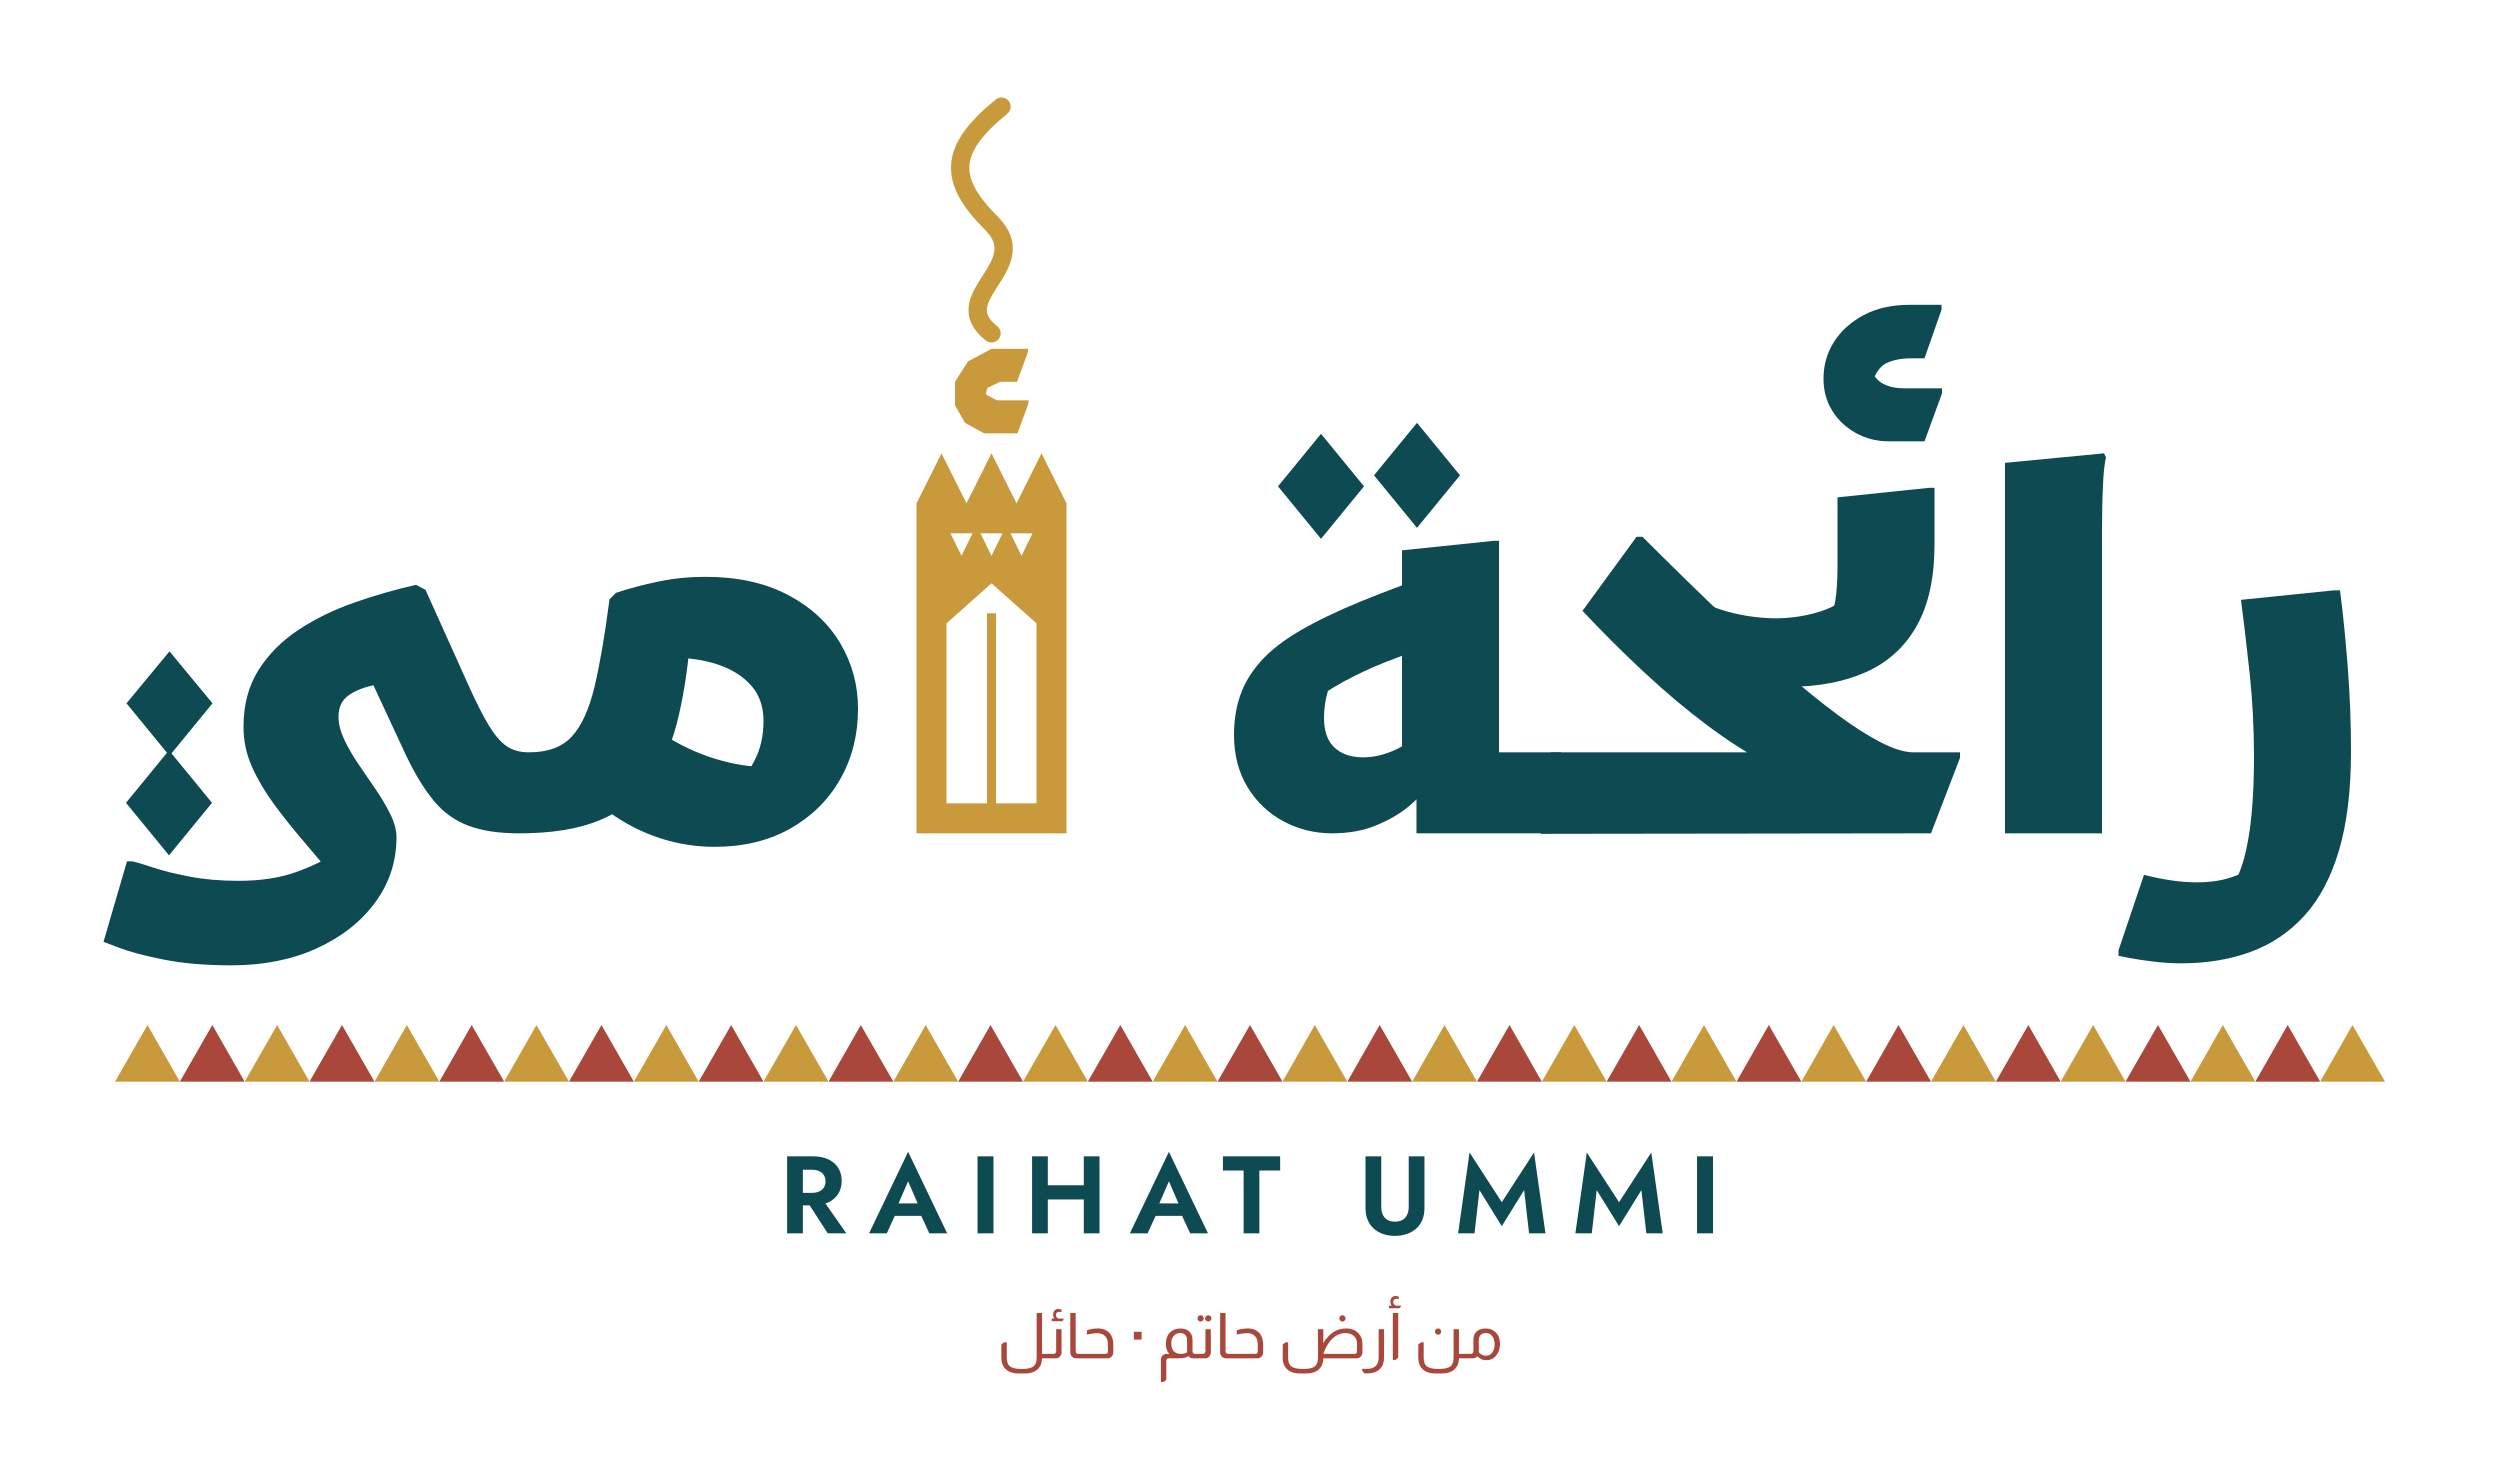
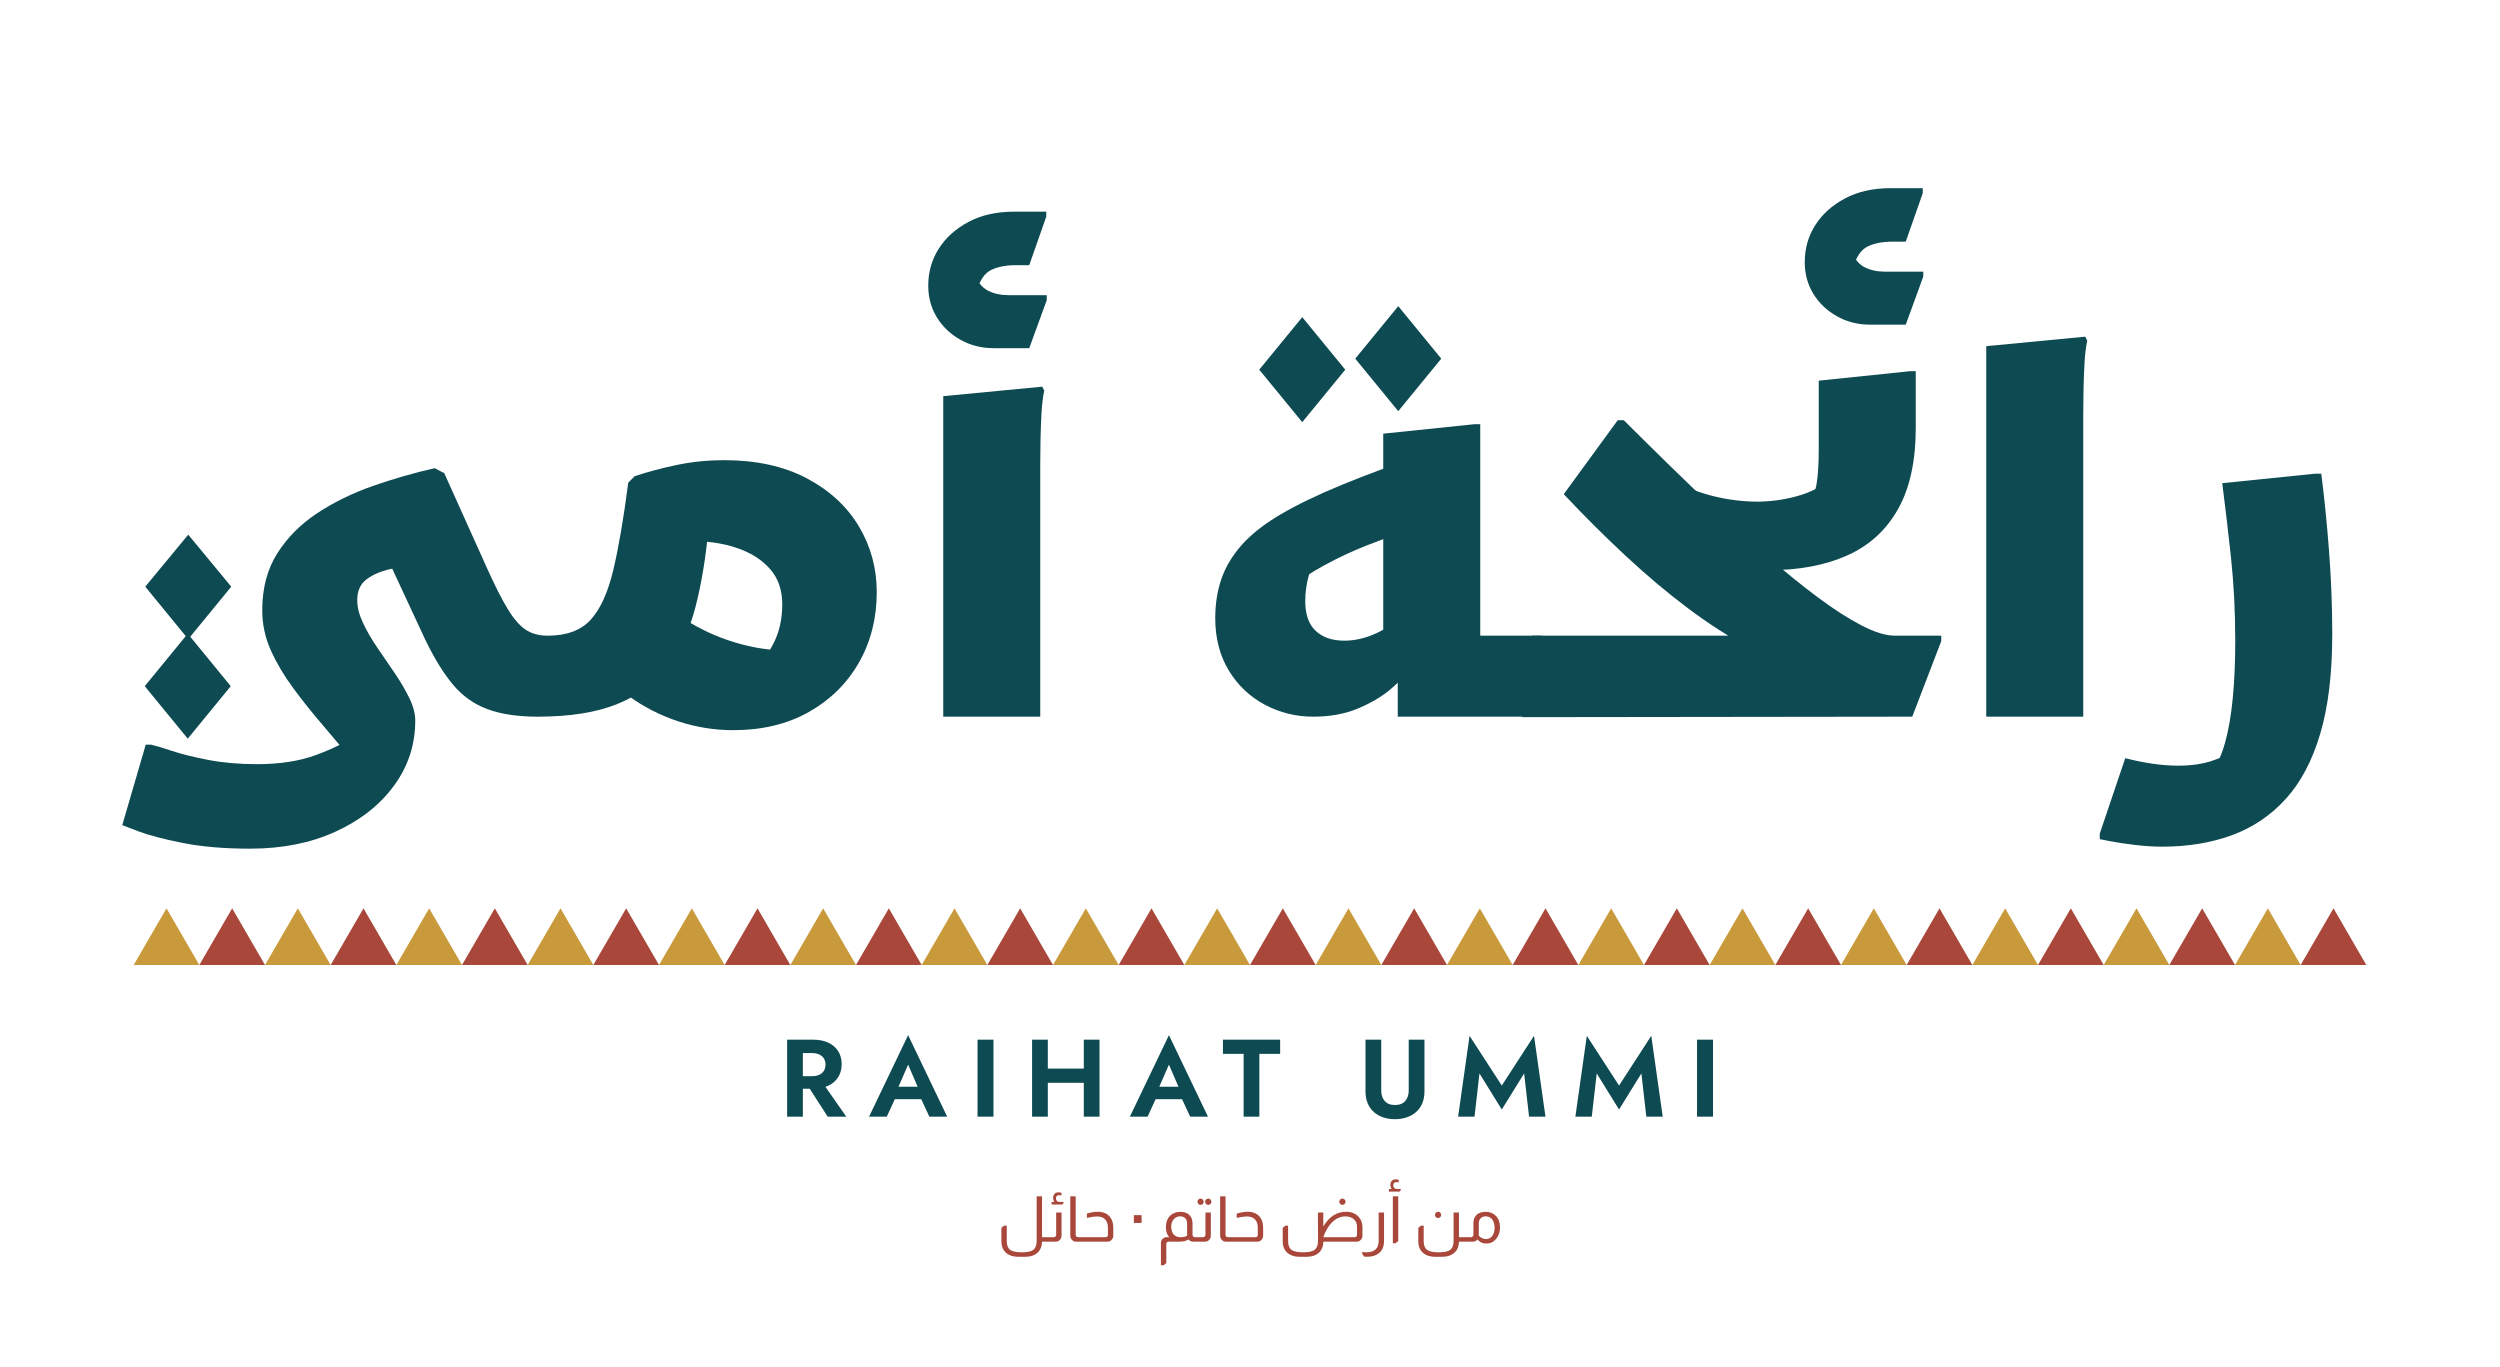
- <svg xmlns="http://www.w3.org/2000/svg" viewBox="0 0 1500 890" width="1500" height="890">
-   <g transform="translate(0,70)">
-     <path d="M311.4 430.0Q293.4 430.0 281.25 425.5Q269.1 421.0 260.55 410.8Q252.0 400.6 243.9 383.8L211.8 314.8L241.8 338.2Q232.2 339.4 223.35 341.35Q214.5 343.3 208.8 347.5Q203.1 351.7 203.1 360.1Q203.1 366.4 206.55 373.75Q210.0 381.1 215.25 388.75Q220.5 396.4 225.6 403.9Q230.7 411.4 234.3 418.75Q237.9 426.1 237.9 432.4Q237.9 454.0 225.15 471.4Q212.4 488.8 190.05 499.0Q167.7 509.2 138.9 509.2Q115.5 509.2 98.25 505.75Q81.0 502.3 71.55 498.7Q62.1 495.1 62.1 495.1L76.2 446.8H79.5Q83.4 447.7 91.95 450.55Q100.5 453.4 113.7 455.95Q126.9 458.5 143.1 458.5Q163.5 458.5 178.5 452.95Q193.5 447.4 202.8 440.8L204.3 461.5Q193.8 448.3 183.45 436.3Q173.1 424.3 164.7 412.9Q156.3 401.5 151.2 390.1Q146.1 378.7 146.1 366.1Q146.1 346.3 155.1 332.05Q164.1 317.8 179.1 307.9Q194.1 298.0 212.55 291.55Q231.0 285.1 249.6 280.9L255.3 283.9L281.1 341.2Q288.0 356.5 293.25 365.2Q298.5 373.9 303.9 377.65Q309.3 381.4 317.4 381.4V424.0ZM101.7 383.5 75.9 352.0 101.7 320.8 127.5 352.0ZM101.4 443.2 75.6 411.7 101.4 380.2 127.2 411.7Z" fill="#0D4A52" />
-     <path d="M423.3 276.1Q452.1 276.1 472.65 286.9Q493.2 297.7 504 315.7Q514.8 333.7 514.8 355.3Q514.8 378.7 504.15 397.45Q493.5 416.2 474.15 427.15Q454.8 438.1 428.7 438.1Q411.9 438.1 395.85 432.85Q379.8 427.6 365.85 417.55Q351.9 407.5 341.1 392.2L384.3 359.2Q392.7 367.9 404.85 374.8Q417.0 381.7 430.2 385.6Q443.4 389.5 455.4 390.1Q460.8 390.4 463.35 390.4Q465.9 390.4 467.7 390.1L440.4 406.0Q447.3 396.7 452.7 386.35Q458.1 376.0 458.1 362.5Q458.1 349.6 450.6 341.2Q443.1 332.8 430.35 328.6Q417.6 324.4 402.0 324.7L414.0 315.1Q411.6 342.7 406.05 364.15Q400.5 385.6 389.25 400.15Q378.0 414.7 359.25 422.35Q340.5 430.0 311.4 430.0V387.4L317.4 381.4Q334.5 381.4 343.2 371.8Q351.9 362.2 356.7 342.1Q361.5 322.0 365.7 289.6L369.6 285.7Q381.3 281.8 394.95 278.95Q408.6 276.1 423.3 276.1Z" fill="#0D4A52" />
-     <path d="M549.9 430.0V232.0L564.9 202.0L579.9 232.0L594.9 202.0L609.9 232.0L624.9 202.0L639.9 232.0V430.0ZM567.9 412.0H621.9V304.0L594.9 280.0L567.9 304.0ZM592.2 298.0H597.6V412.0H592.2ZM576.9 263.5 583.5 250.0H570.3ZM594.9 263.5 601.5 250.0H588.3ZM612.9 263.5 619.5 250.0H606.3ZM573.0 166.6V159.1L580.8 146.8L594.9 139.3H604.8H616.8V141.1L610.2 159.1H605.4H600.0L592.5 162.7L590.7 169.0L590.1 162.4L591.9 166.9L598.2 170.2H602.7H617.1V172.0L610.5 190.0H597.3H590.4L579.0 183.7L573.0 173.2Z" fill="#C99A3C" />
-     <path d="M858.3 365.2Q846.9 375.4 837.15 379.9Q827.4 384.4 817.8 384.4Q807.0 384.4 800.7 378.55Q794.4 372.7 794.4 360.7Q794.4 352.9 796.5 345.4Q798.6 337.9 802.8 331.9L782.4 354.7Q793.8 345.7 805.95 339.1Q818.1 332.5 830.55 327.55Q843.0 322.6 855.3 318.4L868.5 271.6Q838.5 281.8 816.6 290.8Q794.7 299.8 779.85 308.5Q765.0 317.2 756.45 326.8Q747.9 336.4 744.15 347.2Q740.4 358.0 740.4 370.9Q740.4 388.9 748.5 402.25Q756.6 415.6 770.1 422.8Q783.6 430.0 799.2 430.0Q814.2 430.0 825.75 425.2Q837.3 420.4 845.1 413.95Q852.9 407.5 856.2 401.8ZM930.6 430.0 936.6 424.0V381.4H875.7L899.4 404.8V254.5H896.1L841.2 260.2V401.2L849.9 387.1V430.0ZM850.2 246.7 824.4 215.2 850.2 183.7 876.0 215.2ZM792.6 253.3 766.8 221.8 792.6 190.3 818.4 221.8Z" fill="#0D4A52" />
-     <path d="M1148.1 381.4H1176.0V384.7L1158.6 430.0L924.6 430.3V387.4L930.6 381.4H1071.9L1059.9 388.0Q1042.8 379.0 1024.35 365.2Q1005.9 351.4 986.85 333.7Q967.8 316.0 949.5 296.5L981.9 252.1H985.5Q997.2 263.8 1011.6 277.9Q1026.0 292.0 1041.45 306.55Q1056.9 321.1 1072.5 334.6Q1088.1 348.1 1102.2 358.6Q1116.3 369.1 1128.15 375.25Q1140.0 381.4 1148.1 381.4Z" fill="#0D4A52" />
-     <path d="M1039.8 336.7 1017 289.0Q1026.9 294.7 1039.95 297.85Q1053.0 301.0 1066.5 301.0Q1080.3 300.7 1092.45 296.8Q1104.6 292.9 1111.5 284.8L1111.8 304.6L1093.8 303.4Q1099.8 298.6 1101.15 290.65Q1102.5 282.7 1102.5 269.5V228.4L1157.4 222.7H1160.7V256.6Q1160.7 286.6 1150.05 305.5Q1139.4 324.4 1119.6 333.25Q1099.8 342.1 1072.8 342.1Q1064.7 342.1 1056.6 340.6Q1048.5 339.1 1039.8 336.7ZM1094.1 157.3Q1094.1 145.0 1100.4 135.1Q1106.7 125.2 1118.25 119.05Q1129.8 112.9 1145.7 112.9H1164.9V115.9L1154.7 145.0H1146.6Q1137.9 145.0 1131.9 147.85Q1125.9 150.7 1122.9 161.2L1122 150.4Q1124.7 157.6 1129.95 160.3Q1135.2 163.0 1142.4 163.0H1165.2V166.0L1154.7 194.8H1133.4Q1122.3 194.8 1113.3 189.7Q1104.3 184.6 1099.2 176.2Q1094.1 167.8 1094.1 157.3Z" fill="#0D4A52" />
-     <path d="M1203.0 207.7 1262.4 202.0 1263.6 204.4Q1262.4 209.8 1261.95 217.9Q1261.5 226.0 1261.35 234.4Q1261.2 242.8 1261.2 248.8V430.0H1203.0Z" fill="#0D4A52" />
-     <path d="M1286.4 454.9Q1294.5 457.0 1302.6 458.2Q1310.7 459.4 1318.2 459.4Q1329.9 459.4 1338.75 456.4Q1347.6 453.4 1350.9 450.7L1337.7 463.9Q1343.1 457.0 1346.25 445.75Q1349.4 434.5 1350.9 419.05Q1352.4 403.6 1352.4 384.7Q1352.4 358.3 1349.85 334.6Q1347.3 310.9 1344.6 289.9L1400.4 284.2H1404.0Q1406.7 304.9 1408.65 330.25Q1410.6 355.6 1410.6 380.5Q1410.6 415.9 1403.4 440.2Q1396.2 464.5 1382.7 479.35Q1369.2 494.2 1350.45 501.1Q1331.7 508.0 1308.6 508.0Q1300.8 508.0 1292.1 506.95Q1283.4 505.9 1277.25 504.7Q1271.1 503.5 1271.1 503.5V500.2Z" fill="#0D4A52" />
-     <path d="M594.9,130.0 c-28,-22 26,-40 0,-66 s-26,-44 6,-70" fill="none" stroke="#C99A3C" stroke-width="11" stroke-linecap="round" />
-     <polygon points="69.0,579.0 107.9,579.0 88.5,545.0" fill="#C99A3C" />
-     <polygon points="107.9,579.0 146.8,579.0 127.4,545.0" fill="#A8473A" />
-     <polygon points="146.8,579.0 185.7,579.0 166.3,545.0" fill="#C99A3C" />
-     <polygon points="185.7,579.0 224.7,579.0 205.2,545.0" fill="#A8473A" />
-     <polygon points="224.7,579.0 263.6,579.0 244.1,545.0" fill="#C99A3C" />
-     <polygon points="263.6,579.0 302.5,579.0 283.0,545.0" fill="#A8473A" />
-     <polygon points="302.5,579.0 341.4,579.0 321.9,545.0" fill="#C99A3C" />
-     <polygon points="341.4,579.0 380.3,579.0 360.9,545.0" fill="#A8473A" />
-     <polygon points="380.3,579.0 419.2,579.0 399.8,545.0" fill="#C99A3C" />
-     <polygon points="419.2,579.0 458.1,579.0 438.7,545.0" fill="#A8473A" />
-     <polygon points="458.1,579.0 497.1,579.0 477.6,545.0" fill="#C99A3C" />
-     <polygon points="497.1,579.0 536.0,579.0 516.5,545.0" fill="#A8473A" />
-     <polygon points="536.0,579.0 574.9,579.0 555.4,545.0" fill="#C99A3C" />
-     <polygon points="574.9,579.0 613.8,579.0 594.3,545.0" fill="#A8473A" />
-     <polygon points="613.8,579.0 652.7,579.0 633.3,545.0" fill="#C99A3C" />
-     <polygon points="652.7,579.0 691.6,579.0 672.2,545.0" fill="#A8473A" />
-     <polygon points="691.6,579.0 730.5,579.0 711.1,545.0" fill="#C99A3C" />
-     <polygon points="730.5,579.0 769.5,579.0 750.0,545.0" fill="#A8473A" />
-     <polygon points="769.5,579.0 808.4,579.0 788.9,545.0" fill="#C99A3C" />
-     <polygon points="808.4,579.0 847.3,579.0 827.8,545.0" fill="#A8473A" />
-     <polygon points="847.3,579.0 886.2,579.0 866.7,545.0" fill="#C99A3C" />
-     <polygon points="886.2,579.0 925.1,579.0 905.7,545.0" fill="#A8473A" />
-     <polygon points="925.1,579.0 964.0,579.0 944.6,545.0" fill="#C99A3C" />
-     <polygon points="964.0,579.0 1002.9,579.0 983.5,545.0" fill="#A8473A" />
-     <polygon points="1002.9,579.0 1041.9,579.0 1022.4,545.0" fill="#C99A3C" />
-     <polygon points="1041.9,579.0 1080.8,579.0 1061.3,545.0" fill="#A8473A" />
-     <polygon points="1080.8,579.0 1119.7,579.0 1100.2,545.0" fill="#C99A3C" />
-     <polygon points="1119.7,579.0 1158.6,579.0 1139.1,545.0" fill="#A8473A" />
-     <polygon points="1158.6,579.0 1197.5,579.0 1178.1,545.0" fill="#C99A3C" />
-     <polygon points="1197.5,579.0 1236.4,579.0 1217.0,545.0" fill="#A8473A" />
-     <polygon points="1236.4,579.0 1275.3,579.0 1255.9,545.0" fill="#C99A3C" />
-     <polygon points="1275.3,579.0 1314.3,579.0 1294.8,545.0" fill="#A8473A" />
-     <polygon points="1314.3,579.0 1353.2,579.0 1333.7,545.0" fill="#C99A3C" />
-     <polygon points="1353.2,579.0 1392.1,579.0 1372.6,545.0" fill="#A8473A" />
-     <polygon points="1392.1,579.0 1431.0,579.0 1411.5,545.0" fill="#C99A3C" />
-     <path d="M482.766 648.484 496.626 670.0H507.78L492.732 648.484ZM472.272 623.8V670.0H481.71V623.8ZM478.014 631.852H487.188Q489.696 631.852 491.511 632.677Q493.326 633.502 494.316 635.053Q495.306 636.604 495.306 638.782Q495.306 640.96 494.316 642.511Q493.326 644.062 491.511 644.887Q489.696 645.712 487.188 645.712H478.014V653.236H487.782Q493.26 653.236 497.088 651.388Q500.916 649.54 502.962 646.207Q505.008 642.874 505.008 638.518Q505.008 634.096 502.962 630.796Q500.916 627.496 497.088 625.648Q493.26 623.8 487.782 623.8H478.014ZM532.794 659.506H557.214L556.092 652.048H533.916ZM544.872 638.782 551.802 654.82 551.67 657.196 557.61 670.0H568.302L544.872 621.094L521.442 670.0H532.068L538.14 656.8L537.942 654.688ZM586.518 623.8V670.0H596.088V623.8ZM622.356 649.672H656.28V641.158H622.356ZM650.274 623.8V670.0H659.712V623.8ZM619.254 623.8V670.0H628.692V623.8ZM689.28 659.506H713.7L712.578 652.048H690.402ZM701.358 638.782 708.288 654.82 708.156 657.196 714.096 670.0H724.788L701.358 621.094L677.928 670.0H688.554L694.626 656.8L694.428 654.688ZM733.764 632.314H746.172V670.0H755.61V632.314H768.084V623.8H733.764ZM819.3 623.8V654.82Q819.3 658.912 820.62 662.014Q821.94 665.116 824.316 667.228Q826.692 669.34 829.926 670.429Q833.16 671.518 836.988 671.518Q840.75 671.518 843.984 670.429Q847.218 669.34 849.627 667.228Q852.036 665.116 853.356 662.014Q854.676 658.912 854.676 654.82V623.8H845.238V654.226Q845.238 658.186 843.159 660.595Q841.08 663.004 836.988 663.004Q832.896 663.004 830.817 660.595Q828.738 658.186 828.738 654.226V623.8ZM887.676 644.062 901.074 665.71 914.472 644.062 917.442 670.0H927.276L920.412 621.49L901.074 651.322L881.736 621.49L874.872 670.0H884.706ZM958.032 644.062 971.43 665.71 984.828 644.062 987.798 670.0H997.632L990.768 621.49L971.43 651.322L952.092 621.49L945.228 670.0H955.062ZM1018.224 623.8V670.0H1027.794V623.8Z" fill="#0D4A52" />
-     <path d="M625.227 717.792V742.302H627.165V745.0H625.227Q625.113 749.294 622.453 751.688Q619.755 754.082 615.157 754.082H610.939Q606.417 754.082 603.719 751.764Q600.831 749.294 600.831 744.658V736.716L602.465 735.386H604.061V744.582Q604.061 748.382 606.056 749.883Q608.051 751.384 613.029 751.384Q617.779 751.384 619.717 750.092Q621.997 748.534 621.997 744.582V717.792ZM632.637 721.174Q631.877 720.186 631.877 718.78Q631.877 717.222 632.732 716.31Q633.587 715.398 635.069 715.398Q635.943 715.398 636.893 715.702V717.26Q636.171 717.07 635.525 717.07Q633.587 717.07 633.587 719.084Q633.587 719.844 634.043 720.452Q634.651 721.174 635.677 721.174H638.109V721.82L637.387 722.732H631.003V721.174ZM636.931 727.52V741.39Q636.931 742.796 636.019 743.822Q634.993 745.0 633.473 745.0H626.861V742.302H632.257Q632.903 742.302 633.321 741.846Q633.701 741.466 633.701 740.858V727.52ZM645.405 717.792V740.858Q645.405 741.466 645.785 741.884Q646.203 742.302 646.849 742.302H647.343V745.0H645.595Q644.379 745.0 643.467 744.202Q642.175 743.1 642.175 741.39V717.792ZM652.131 728.166Q655.627 727.064 658.667 727.064Q663.379 727.064 665.849 729.99Q667.977 732.498 667.977 736.564V741.39Q667.977 742.682 667.179 743.67Q666.191 745.0 664.557 745.0H647.077V742.302H663.303Q664.747 742.302 664.747 740.858V736.45Q664.747 733.486 663.189 731.776Q661.479 729.876 658.211 729.876Q656.235 729.876 652.131 730.712ZM684.963 729.078V733.752H680.327V729.078ZM701.569 742.302Q699.517 740.136 699.517 736.184Q699.631 731.7 702.215 729.268Q704.495 727.178 708.219 727.102Q711.335 727.102 713.235 728.66Q715.515 730.484 715.515 733.98V740.858Q715.515 741.542 715.895 741.922Q716.199 742.264 716.617 742.302H716.731V745.0H715.781Q715.135 745.0 714.565 744.772Q713.729 744.506 713.045 743.67Q712.019 744.354 710.651 744.696Q709.359 745.0 706.775 745.0H701.227Q699.783 745.0 699.783 746.444V757.844L698.149 759.174H696.553V745.874Q696.553 744.316 697.655 743.252Q698.681 742.302 700.011 742.302ZM712.247 733.98Q712.247 732.27 711.297 731.092Q710.157 729.8 708.143 729.8Q705.749 729.8 704.248 731.529Q702.747 733.258 702.747 736.032Q702.747 739.034 704.229 740.687Q705.711 742.34 708.447 742.34Q710.765 742.34 712.247 741.428ZM720.341 719.16Q721.139 719.16 721.671 719.711Q722.203 720.262 722.203 721.022Q722.203 721.82 721.671 722.371Q721.139 722.922 720.341 722.922Q719.581 722.922 719.03 722.371Q718.479 721.82 718.479 721.022Q718.479 720.262 719.03 719.711Q719.581 719.16 720.341 719.16ZM724.977 719.16Q725.737 719.16 726.288 719.711Q726.839 720.262 726.839 721.022Q726.839 721.82 726.288 722.371Q725.737 722.922 724.977 722.922Q724.179 722.922 723.628 722.371Q723.077 721.82 723.077 721.022Q723.077 720.262 723.628 719.711Q724.179 719.16 724.977 719.16ZM726.497 727.52V741.39Q726.497 742.796 725.585 743.822Q724.559 745.0 723.039 745.0H716.427V742.302H721.823Q722.469 742.302 722.887 741.846Q723.267 741.466 723.267 740.858V727.52ZM735.313 717.792V740.858Q735.313 741.466 735.693 741.884Q736.111 742.302 736.757 742.302H737.251V745.0H735.503Q734.287 745.0 733.375 744.202Q732.083 743.1 732.083 741.39V717.792ZM742.039 728.166Q745.535 727.064 748.575 727.064Q753.287 727.064 755.757 729.99Q757.885 732.498 757.885 736.564V741.39Q757.885 742.682 757.087 743.67Q756.099 745.0 754.465 745.0H736.985V742.302H753.211Q754.655 742.302 754.655 740.858V736.45Q754.655 733.486 753.097 731.776Q751.387 729.876 748.119 729.876Q746.143 729.876 742.039 730.712ZM805.423 719.16Q806.221 719.16 806.772 719.711Q807.323 720.262 807.323 721.022Q807.323 721.82 806.772 722.371Q806.221 722.922 805.423 722.922Q804.663 722.922 804.112 722.371Q803.561 721.82 803.561 721.022Q803.561 720.262 804.112 719.711Q804.663 719.16 805.423 719.16ZM793.985 735.88Q799.191 727.064 807.703 727.064Q812.225 727.064 814.961 729.876Q817.469 732.422 817.469 736.336V741.39Q817.469 742.872 816.481 743.898Q815.493 745.0 814.049 745.0H794.023Q793.909 749.294 791.249 751.688Q788.551 754.082 783.953 754.082H779.735Q775.213 754.082 772.515 751.764Q769.627 749.294 769.627 744.658V736.716L771.261 735.386H772.857V744.582Q772.857 748.382 774.852 749.883Q776.847 751.384 781.863 751.384Q786.575 751.384 788.513 750.092Q790.793 748.534 790.793 744.582L790.755 727.52H793.985ZM814.201 735.994Q814.201 733.562 812.681 731.928Q810.743 729.838 807.171 729.838Q803.903 729.838 801.053 731.852Q796.645 734.968 793.985 742.302H812.795Q814.201 742.302 814.201 740.858ZM830.427 727.52V744.658Q830.427 748.876 828.033 751.308Q826.171 753.208 823.017 753.816Q821.801 754.044 820.357 754.044Q819.445 754.044 818.609 754.006L817.355 752.448V751.232Q818.457 751.384 819.749 751.384Q827.197 751.384 827.197 744.544V727.52ZM835.025 713.384Q834.227 712.358 834.227 710.876Q834.227 709.394 835.101 708.501Q835.975 707.608 837.419 707.608Q838.331 707.608 839.243 707.912V709.47Q838.559 709.28 837.913 709.28Q835.937 709.28 835.937 711.294Q835.937 712.016 836.431 712.624Q837.039 713.384 838.065 713.384H840.497V714.03L839.737 714.942H833.353V713.384ZM838.939 717.792V744.62L837.305 745.95H835.709V717.792ZM862.841 727.064Q863.601 727.064 864.152 727.615Q864.703 728.166 864.703 728.926Q864.703 729.724 864.152 730.275Q863.601 730.826 862.841 730.826Q862.081 730.826 861.53 730.275Q860.979 729.724 860.979 728.926Q860.979 728.166 861.53 727.615Q862.081 727.064 862.841 727.064ZM875.381 727.52V742.302H877.319V745.0H875.381Q875.267 749.522 872.341 751.916Q869.643 754.082 865.311 754.082H861.093Q856.875 754.082 854.215 752.068Q850.985 749.598 850.985 744.658V736.716L852.619 735.386H854.215V744.582Q854.215 748.382 856.21 749.883Q858.205 751.384 863.183 751.384Q867.933 751.384 869.871 750.092Q872.151 748.534 872.151 744.582V727.52ZM884.045 733.98Q884.045 730.104 886.781 728.28Q888.567 727.102 891.531 727.102Q895.141 727.102 897.573 729.572Q900.005 732.042 900.005 736.488Q900.005 740.63 897.573 743.48Q895.293 746.14 891.797 746.14Q888.529 746.14 886.477 743.67Q885.451 745.0 883.741 745.0H877.205V742.302H882.601Q883.209 742.302 883.627 741.884Q884.045 741.466 884.045 740.858ZM887.275 741.428Q889.251 743.442 891.645 743.442Q893.925 743.442 895.35 741.561Q896.775 739.68 896.775 736.678Q896.775 733.334 895.103 731.396Q893.697 729.8 891.379 729.8Q889.631 729.8 888.529 730.826Q887.275 732.004 887.275 733.98Z" fill="#A8473A" />
-   </g>
+ <svg xmlns="http://www.w3.org/2000/svg" viewBox="0 0 1500 820" width="1500" height="820">
+   <path d="M322.65 430.0Q304.65 430.0 292.5 425.5Q280.35 421.0 271.8 410.8Q263.25 400.6 255.15 383.8L223.05 314.8L253.05 338.2Q243.45 339.4 234.6 341.35Q225.75 343.3 220.05 347.5Q214.35 351.7 214.35 360.1Q214.35 366.4 217.8 373.75Q221.25 381.1 226.5 388.75Q231.75 396.4 236.85 403.9Q241.95 411.4 245.55 418.75Q249.15 426.1 249.15 432.4Q249.15 454.0 236.4 471.4Q223.65 488.8 201.3 499.0Q178.95 509.2 150.15 509.2Q126.75 509.2 109.5 505.75Q92.25 502.3 82.8 498.7Q73.35 495.1 73.35 495.1L87.45 446.8H90.75Q94.65 447.7 103.2 450.55Q111.75 453.4 124.95 455.95Q138.15 458.5 154.35 458.5Q174.75 458.5 189.75 452.95Q204.75 447.4 214.05 440.8L215.55 461.5Q205.05 448.3 194.7 436.3Q184.35 424.3 175.95 412.9Q167.55 401.5 162.45 390.1Q157.35 378.7 157.35 366.1Q157.35 346.3 166.35 332.05Q175.35 317.8 190.35 307.9Q205.35 298.0 223.8 291.55Q242.25 285.1 260.85 280.9L266.55 283.9L292.35 341.2Q299.25 356.5 304.5 365.2Q309.75 373.9 315.15 377.65Q320.55 381.4 328.65 381.4V424.0ZM112.95 383.5 87.15 352.0 112.95 320.8 138.75 352.0ZM112.65 443.2 86.85 411.7 112.65 380.2 138.45 411.7Z" fill="#0D4A52" />
+   <path d="M434.55 276.1Q463.35 276.1 483.9 286.9Q504.45 297.7 515.25 315.7Q526.05 333.7 526.05 355.3Q526.05 378.7 515.4 397.45Q504.75 416.2 485.4 427.15Q466.05 438.1 439.95 438.1Q423.15 438.1 407.1 432.85Q391.05 427.6 377.1 417.55Q363.15 407.5 352.35 392.2L395.55 359.2Q403.95 367.9 416.1 374.8Q428.25 381.7 441.45 385.6Q454.65 389.5 466.65 390.1Q472.05 390.4 474.6 390.4Q477.15 390.4 478.95 390.1L451.65 406.0Q458.55 396.7 463.95 386.35Q469.35 376.0 469.35 362.5Q469.35 349.6 461.85 341.2Q454.35 332.8 441.6 328.6Q428.85 324.4 413.25 324.7L425.25 315.1Q422.85 342.7 417.3 364.15Q411.75 385.6 400.5 400.15Q389.25 414.7 370.5 422.35Q351.75 430.0 322.65 430.0V387.4L328.65 381.4Q345.75 381.4 354.45 371.8Q363.15 362.2 367.95 342.1Q372.75 322.0 376.95 289.6L380.85 285.7Q392.55 281.8 406.2 278.95Q419.85 276.1 434.55 276.1Z" fill="#0D4A52" />
+   <path d="M565.95 237.7 625.35 232.0 626.55 234.4Q625.35 239.8 624.9 247.9Q624.45 256.0 624.3 264.4Q624.15 272.8 624.15 278.8V430.0H565.95ZM556.95 171.4Q556.95 159.1 563.25 149.2Q569.55 139.3 581.1 133.15Q592.65 127 608.55 127H627.75V130.0L617.55 159.1H609.45Q600.75 159.1 594.75 161.95Q588.75 164.8 585.75 175.3L584.85 164.5Q587.55 171.7 592.8 174.4Q598.05 177.1 605.25 177.1H628.05V180.1L617.55 208.9H596.25Q585.15 208.9 576.15 203.8Q567.15 198.7 562.05 190.3Q556.95 181.9 556.95 171.4Z" fill="#0D4A52" />
+   <path d="M847.05 365.2Q835.65 375.4 825.9 379.9Q816.15 384.4 806.55 384.4Q795.75 384.4 789.45 378.55Q783.15 372.7 783.15 360.7Q783.15 352.9 785.25 345.4Q787.35 337.9 791.55 331.9L771.15 354.7Q782.55 345.7 794.7 339.1Q806.85 332.5 819.3 327.55Q831.75 322.6 844.05 318.4L857.25 271.6Q827.25 281.8 805.35 290.8Q783.45 299.8 768.6 308.5Q753.75 317.2 745.2 326.8Q736.65 336.4 732.9 347.2Q729.15 358.0 729.15 370.9Q729.15 388.9 737.25 402.25Q745.35 415.6 758.85 422.8Q772.35 430.0 787.95 430.0Q802.95 430.0 814.5 425.2Q826.05 420.4 833.85 413.95Q841.65 407.5 844.95 401.8ZM919.35 430.0 925.35 424.0V381.4H864.45L888.15 404.8V254.5H884.85L829.95 260.2V401.2L838.65 387.1V430.0ZM838.95 246.7 813.15 215.2 838.95 183.7 864.75 215.2ZM781.35 253.3 755.55 221.8 781.35 190.3 807.15 221.8Z" fill="#0D4A52" />
+   <path d="M1136.85 381.4H1164.75V384.7L1147.35 430.0L913.35 430.3V387.4L919.35 381.4H1060.65L1048.65 388.0Q1031.55 379.0 1013.1 365.2Q994.65 351.4 975.6 333.7Q956.55 316.0 938.25 296.5L970.65 252.1H974.25Q985.95 263.8 1000.35 277.9Q1014.75 292.0 1030.2 306.55Q1045.65 321.1 1061.25 334.6Q1076.85 348.1 1090.95 358.6Q1105.05 369.1 1116.9 375.25Q1128.75 381.4 1136.85 381.4Z" fill="#0D4A52" />
+   <path d="M1028.55 336.7 1005.75 289.0Q1015.65 294.7 1028.7 297.85Q1041.75 301.0 1055.25 301.0Q1069.05 300.7 1081.2 296.8Q1093.35 292.9 1100.25 284.8L1100.55 304.6L1082.55 303.4Q1088.55 298.6 1089.9 290.65Q1091.25 282.7 1091.25 269.5V228.4L1146.15 222.7H1149.45V256.6Q1149.45 286.6 1138.8 305.5Q1128.15 324.4 1108.35 333.25Q1088.55 342.1 1061.55 342.1Q1053.45 342.1 1045.35 340.6Q1037.25 339.1 1028.55 336.7ZM1082.85 157.3Q1082.85 145.0 1089.15 135.1Q1095.45 125.2 1107.0 119.05Q1118.55 112.9 1134.45 112.9H1153.65V115.9L1143.45 145.0H1135.35Q1126.65 145.0 1120.65 147.85Q1114.65 150.7 1111.65 161.2L1110.75 150.4Q1113.45 157.6 1118.7 160.3Q1123.95 163.0 1131.15 163.0H1153.95V166.0L1143.45 194.8H1122.15Q1111.05 194.8 1102.05 189.7Q1093.05 184.6 1087.95 176.2Q1082.85 167.8 1082.85 157.3Z" fill="#0D4A52" />
+   <path d="M1191.75 207.7 1251.15 202.0 1252.35 204.4Q1251.15 209.8 1250.7 217.9Q1250.25 226.0 1250.1 234.4Q1249.95 242.8 1249.95 248.8V430.0H1191.75Z" fill="#0D4A52" />
+   <path d="M1275.15 454.9Q1283.25 457.0 1291.35 458.2Q1299.45 459.4 1306.95 459.4Q1318.65 459.4 1327.5 456.4Q1336.35 453.4 1339.65 450.7L1326.45 463.9Q1331.85 457.0 1335.0 445.75Q1338.15 434.5 1339.65 419.05Q1341.15 403.6 1341.15 384.7Q1341.15 358.3 1338.6 334.6Q1336.05 310.9 1333.35 289.9L1389.15 284.2H1392.75Q1395.45 304.9 1397.4 330.25Q1399.35 355.6 1399.35 380.5Q1399.35 415.9 1392.15 440.2Q1384.95 464.5 1371.45 479.35Q1357.95 494.2 1339.2 501.1Q1320.45 508.0 1297.35 508.0Q1289.55 508.0 1280.85 506.95Q1272.15 505.9 1266.0 504.7Q1259.85 503.5 1259.85 503.5V500.2Z" fill="#0D4A52" />
+   <polygon points="80.2,579.0 119.6,579.0 99.9,545.0" fill="#C99A3C" />
+   <polygon points="119.6,579.0 159.0,579.0 139.3,545.0" fill="#A8473A" />
+   <polygon points="159.0,579.0 198.4,579.0 178.7,545.0" fill="#C99A3C" />
+   <polygon points="198.4,579.0 237.8,579.0 218.1,545.0" fill="#A8473A" />
+   <polygon points="237.8,579.0 277.2,579.0 257.5,545.0" fill="#C99A3C" />
+   <polygon points="277.2,579.0 316.6,579.0 296.9,545.0" fill="#A8473A" />
+   <polygon points="316.6,579.0 356.0,579.0 336.3,545.0" fill="#C99A3C" />
+   <polygon points="356.0,579.0 395.4,579.0 375.7,545.0" fill="#A8473A" />
+   <polygon points="395.4,579.0 434.8,579.0 415.1,545.0" fill="#C99A3C" />
+   <polygon points="434.8,579.0 474.2,579.0 454.5,545.0" fill="#A8473A" />
+   <polygon points="474.2,579.0 513.6,579.0 493.9,545.0" fill="#C99A3C" />
+   <polygon points="513.6,579.0 553.0,579.0 533.3,545.0" fill="#A8473A" />
+   <polygon points="553.0,579.0 592.4,579.0 572.7,545.0" fill="#C99A3C" />
+   <polygon points="592.4,579.0 631.8,579.0 612.1,545.0" fill="#A8473A" />
+   <polygon points="631.8,579.0 671.2,579.0 651.5,545.0" fill="#C99A3C" />
+   <polygon points="671.2,579.0 710.6,579.0 690.9,545.0" fill="#A8473A" />
+   <polygon points="710.6,579.0 750.0,579.0 730.3,545.0" fill="#C99A3C" />
+   <polygon points="750.0,579.0 789.4,579.0 769.7,545.0" fill="#A8473A" />
+   <polygon points="789.4,579.0 828.8,579.0 809.1,545.0" fill="#C99A3C" />
+   <polygon points="828.8,579.0 868.2,579.0 848.5,545.0" fill="#A8473A" />
+   <polygon points="868.2,579.0 907.6,579.0 887.9,545.0" fill="#C99A3C" />
+   <polygon points="907.6,579.0 947.0,579.0 927.3,545.0" fill="#A8473A" />
+   <polygon points="947.0,579.0 986.4,579.0 966.7,545.0" fill="#C99A3C" />
+   <polygon points="986.4,579.0 1025.8,579.0 1006.1,545.0" fill="#A8473A" />
+   <polygon points="1025.8,579.0 1065.2,579.0 1045.5,545.0" fill="#C99A3C" />
+   <polygon points="1065.2,579.0 1104.6,579.0 1084.9,545.0" fill="#A8473A" />
+   <polygon points="1104.6,579.0 1144.0,579.0 1124.3,545.0" fill="#C99A3C" />
+   <polygon points="1144.0,579.0 1183.4,579.0 1163.7,545.0" fill="#A8473A" />
+   <polygon points="1183.4,579.0 1222.8,579.0 1203.1,545.0" fill="#C99A3C" />
+   <polygon points="1222.8,579.0 1262.2,579.0 1242.5,545.0" fill="#A8473A" />
+   <polygon points="1262.2,579.0 1301.6,579.0 1281.9,545.0" fill="#C99A3C" />
+   <polygon points="1301.6,579.0 1341.0,579.0 1321.3,545.0" fill="#A8473A" />
+   <polygon points="1341.0,579.0 1380.4,579.0 1360.7,545.0" fill="#C99A3C" />
+   <polygon points="1380.4,579.0 1419.8,579.0 1400.1,545.0" fill="#A8473A" />
+   <path d="M482.766 648.484 496.626 670.0H507.78L492.732 648.484ZM472.272 623.8V670.0H481.71V623.8ZM478.014 631.852H487.188Q489.696 631.852 491.511 632.677Q493.326 633.502 494.316 635.053Q495.306 636.604 495.306 638.782Q495.306 640.96 494.316 642.511Q493.326 644.062 491.511 644.887Q489.696 645.712 487.188 645.712H478.014V653.236H487.782Q493.26 653.236 497.088 651.388Q500.916 649.54 502.962 646.207Q505.008 642.874 505.008 638.518Q505.008 634.096 502.962 630.796Q500.916 627.496 497.088 625.648Q493.26 623.8 487.782 623.8H478.014ZM532.794 659.506H557.214L556.092 652.048H533.916ZM544.872 638.782 551.802 654.82 551.67 657.196 557.61 670.0H568.302L544.872 621.094L521.442 670.0H532.068L538.14 656.8L537.942 654.688ZM586.518 623.8V670.0H596.088V623.8ZM622.356 649.672H656.28V641.158H622.356ZM650.274 623.8V670.0H659.712V623.8ZM619.254 623.8V670.0H628.692V623.8ZM689.28 659.506H713.7L712.578 652.048H690.402ZM701.358 638.782 708.288 654.82 708.156 657.196 714.096 670.0H724.788L701.358 621.094L677.928 670.0H688.554L694.626 656.8L694.428 654.688ZM733.764 632.314H746.172V670.0H755.61V632.314H768.084V623.8H733.764ZM819.3 623.8V654.82Q819.3 658.912 820.62 662.014Q821.94 665.116 824.316 667.228Q826.692 669.34 829.926 670.429Q833.16 671.518 836.988 671.518Q840.75 671.518 843.984 670.429Q847.218 669.34 849.627 667.228Q852.036 665.116 853.356 662.014Q854.676 658.912 854.676 654.82V623.8H845.238V654.226Q845.238 658.186 843.159 660.595Q841.08 663.004 836.988 663.004Q832.896 663.004 830.817 660.595Q828.738 658.186 828.738 654.226V623.8ZM887.676 644.062 901.074 665.71 914.472 644.062 917.442 670.0H927.276L920.412 621.49L901.074 651.322L881.736 621.49L874.872 670.0H884.706ZM958.032 644.062 971.43 665.71 984.828 644.062 987.798 670.0H997.632L990.768 621.49L971.43 651.322L952.092 621.49L945.228 670.0H955.062ZM1018.224 623.8V670.0H1027.794V623.8Z" fill="#0D4A52" />
+   <path d="M625.227 717.792V742.302H627.165V745.0H625.227Q625.113 749.294 622.453 751.688Q619.755 754.082 615.157 754.082H610.939Q606.417 754.082 603.719 751.764Q600.831 749.294 600.831 744.658V736.716L602.465 735.386H604.061V744.582Q604.061 748.382 606.056 749.883Q608.051 751.384 613.029 751.384Q617.779 751.384 619.717 750.092Q621.997 748.534 621.997 744.582V717.792ZM632.637 721.174Q631.877 720.186 631.877 718.78Q631.877 717.222 632.732 716.31Q633.587 715.398 635.069 715.398Q635.943 715.398 636.893 715.702V717.26Q636.171 717.07 635.525 717.07Q633.587 717.07 633.587 719.084Q633.587 719.844 634.043 720.452Q634.651 721.174 635.677 721.174H638.109V721.82L637.387 722.732H631.003V721.174ZM636.931 727.52V741.39Q636.931 742.796 636.019 743.822Q634.993 745.0 633.473 745.0H626.861V742.302H632.257Q632.903 742.302 633.321 741.846Q633.701 741.466 633.701 740.858V727.52ZM645.405 717.792V740.858Q645.405 741.466 645.785 741.884Q646.203 742.302 646.849 742.302H647.343V745.0H645.595Q644.379 745.0 643.467 744.202Q642.175 743.1 642.175 741.39V717.792ZM652.131 728.166Q655.627 727.064 658.667 727.064Q663.379 727.064 665.849 729.99Q667.977 732.498 667.977 736.564V741.39Q667.977 742.682 667.179 743.67Q666.191 745.0 664.557 745.0H647.077V742.302H663.303Q664.747 742.302 664.747 740.858V736.45Q664.747 733.486 663.189 731.776Q661.479 729.876 658.211 729.876Q656.235 729.876 652.131 730.712ZM684.963 729.078V733.752H680.327V729.078ZM701.569 742.302Q699.517 740.136 699.517 736.184Q699.631 731.7 702.215 729.268Q704.495 727.178 708.219 727.102Q711.335 727.102 713.235 728.66Q715.515 730.484 715.515 733.98V740.858Q715.515 741.542 715.895 741.922Q716.199 742.264 716.617 742.302H716.731V745.0H715.781Q715.135 745.0 714.565 744.772Q713.729 744.506 713.045 743.67Q712.019 744.354 710.651 744.696Q709.359 745.0 706.775 745.0H701.227Q699.783 745.0 699.783 746.444V757.844L698.149 759.174H696.553V745.874Q696.553 744.316 697.655 743.252Q698.681 742.302 700.011 742.302ZM712.247 733.98Q712.247 732.27 711.297 731.092Q710.157 729.8 708.143 729.8Q705.749 729.8 704.248 731.529Q702.747 733.258 702.747 736.032Q702.747 739.034 704.229 740.687Q705.711 742.34 708.447 742.34Q710.765 742.34 712.247 741.428ZM720.341 719.16Q721.139 719.16 721.671 719.711Q722.203 720.262 722.203 721.022Q722.203 721.82 721.671 722.371Q721.139 722.922 720.341 722.922Q719.581 722.922 719.03 722.371Q718.479 721.82 718.479 721.022Q718.479 720.262 719.03 719.711Q719.581 719.16 720.341 719.16ZM724.977 719.16Q725.737 719.16 726.288 719.711Q726.839 720.262 726.839 721.022Q726.839 721.82 726.288 722.371Q725.737 722.922 724.977 722.922Q724.179 722.922 723.628 722.371Q723.077 721.82 723.077 721.022Q723.077 720.262 723.628 719.711Q724.179 719.16 724.977 719.16ZM726.497 727.52V741.39Q726.497 742.796 725.585 743.822Q724.559 745.0 723.039 745.0H716.427V742.302H721.823Q722.469 742.302 722.887 741.846Q723.267 741.466 723.267 740.858V727.52ZM735.313 717.792V740.858Q735.313 741.466 735.693 741.884Q736.111 742.302 736.757 742.302H737.251V745.0H735.503Q734.287 745.0 733.375 744.202Q732.083 743.1 732.083 741.39V717.792ZM742.039 728.166Q745.535 727.064 748.575 727.064Q753.287 727.064 755.757 729.99Q757.885 732.498 757.885 736.564V741.39Q757.885 742.682 757.087 743.67Q756.099 745.0 754.465 745.0H736.985V742.302H753.211Q754.655 742.302 754.655 740.858V736.45Q754.655 733.486 753.097 731.776Q751.387 729.876 748.119 729.876Q746.143 729.876 742.039 730.712ZM805.423 719.16Q806.221 719.16 806.772 719.711Q807.323 720.262 807.323 721.022Q807.323 721.82 806.772 722.371Q806.221 722.922 805.423 722.922Q804.663 722.922 804.112 722.371Q803.561 721.82 803.561 721.022Q803.561 720.262 804.112 719.711Q804.663 719.16 805.423 719.16ZM793.985 735.88Q799.191 727.064 807.703 727.064Q812.225 727.064 814.961 729.876Q817.469 732.422 817.469 736.336V741.39Q817.469 742.872 816.481 743.898Q815.493 745.0 814.049 745.0H794.023Q793.909 749.294 791.249 751.688Q788.551 754.082 783.953 754.082H779.735Q775.213 754.082 772.515 751.764Q769.627 749.294 769.627 744.658V736.716L771.261 735.386H772.857V744.582Q772.857 748.382 774.852 749.883Q776.847 751.384 781.863 751.384Q786.575 751.384 788.513 750.092Q790.793 748.534 790.793 744.582L790.755 727.52H793.985ZM814.201 735.994Q814.201 733.562 812.681 731.928Q810.743 729.838 807.171 729.838Q803.903 729.838 801.053 731.852Q796.645 734.968 793.985 742.302H812.795Q814.201 742.302 814.201 740.858ZM830.427 727.52V744.658Q830.427 748.876 828.033 751.308Q826.171 753.208 823.017 753.816Q821.801 754.044 820.357 754.044Q819.445 754.044 818.609 754.006L817.355 752.448V751.232Q818.457 751.384 819.749 751.384Q827.197 751.384 827.197 744.544V727.52ZM835.025 713.384Q834.227 712.358 834.227 710.876Q834.227 709.394 835.101 708.501Q835.975 707.608 837.419 707.608Q838.331 707.608 839.243 707.912V709.47Q838.559 709.28 837.913 709.28Q835.937 709.28 835.937 711.294Q835.937 712.016 836.431 712.624Q837.039 713.384 838.065 713.384H840.497V714.03L839.737 714.942H833.353V713.384ZM838.939 717.792V744.62L837.305 745.95H835.709V717.792ZM862.841 727.064Q863.601 727.064 864.152 727.615Q864.703 728.166 864.703 728.926Q864.703 729.724 864.152 730.275Q863.601 730.826 862.841 730.826Q862.081 730.826 861.53 730.275Q860.979 729.724 860.979 728.926Q860.979 728.166 861.53 727.615Q862.081 727.064 862.841 727.064ZM875.381 727.52V742.302H877.319V745.0H875.381Q875.267 749.522 872.341 751.916Q869.643 754.082 865.311 754.082H861.093Q856.875 754.082 854.215 752.068Q850.985 749.598 850.985 744.658V736.716L852.619 735.386H854.215V744.582Q854.215 748.382 856.21 749.883Q858.205 751.384 863.183 751.384Q867.933 751.384 869.871 750.092Q872.151 748.534 872.151 744.582V727.52ZM884.045 733.98Q884.045 730.104 886.781 728.28Q888.567 727.102 891.531 727.102Q895.141 727.102 897.573 729.572Q900.005 732.042 900.005 736.488Q900.005 740.63 897.573 743.48Q895.293 746.14 891.797 746.14Q888.529 746.14 886.477 743.67Q885.451 745.0 883.741 745.0H877.205V742.302H882.601Q883.209 742.302 883.627 741.884Q884.045 741.466 884.045 740.858ZM887.275 741.428Q889.251 743.442 891.645 743.442Q893.925 743.442 895.35 741.561Q896.775 739.68 896.775 736.678Q896.775 733.334 895.103 731.396Q893.697 729.8 891.379 729.8Q889.631 729.8 888.529 730.826Q887.275 732.004 887.275 733.98Z" fill="#A8473A" />
</svg>
